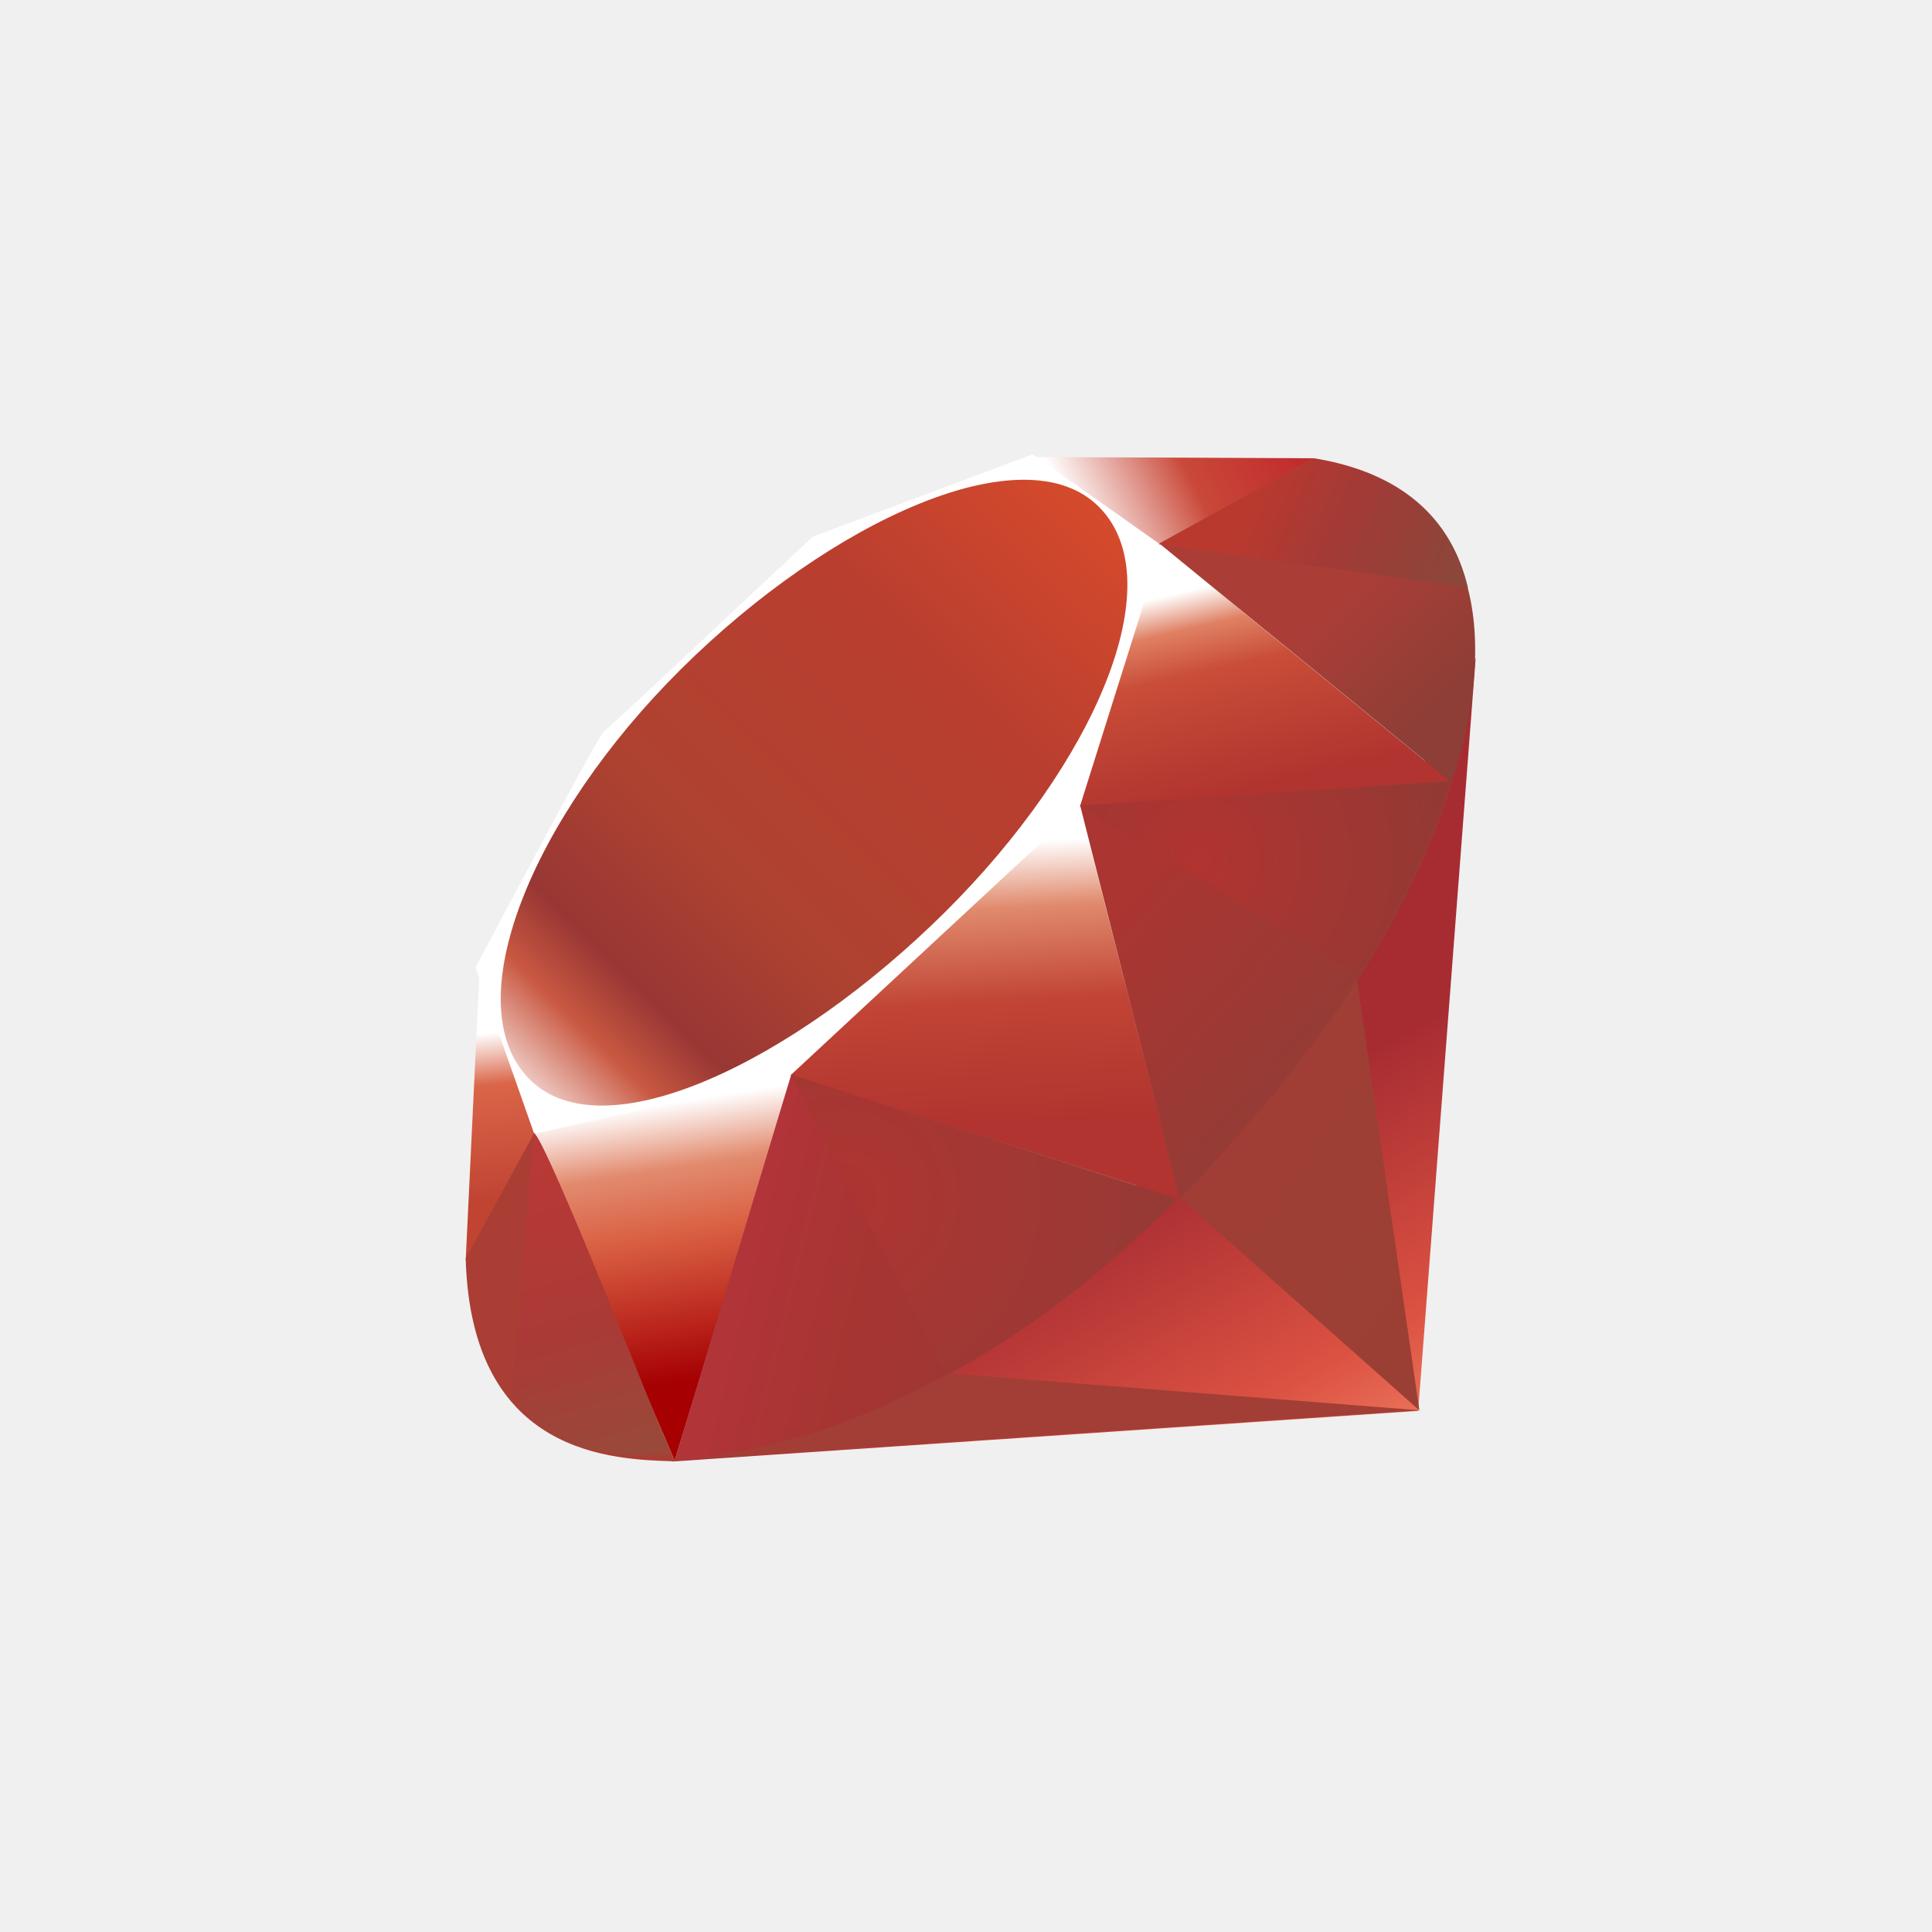
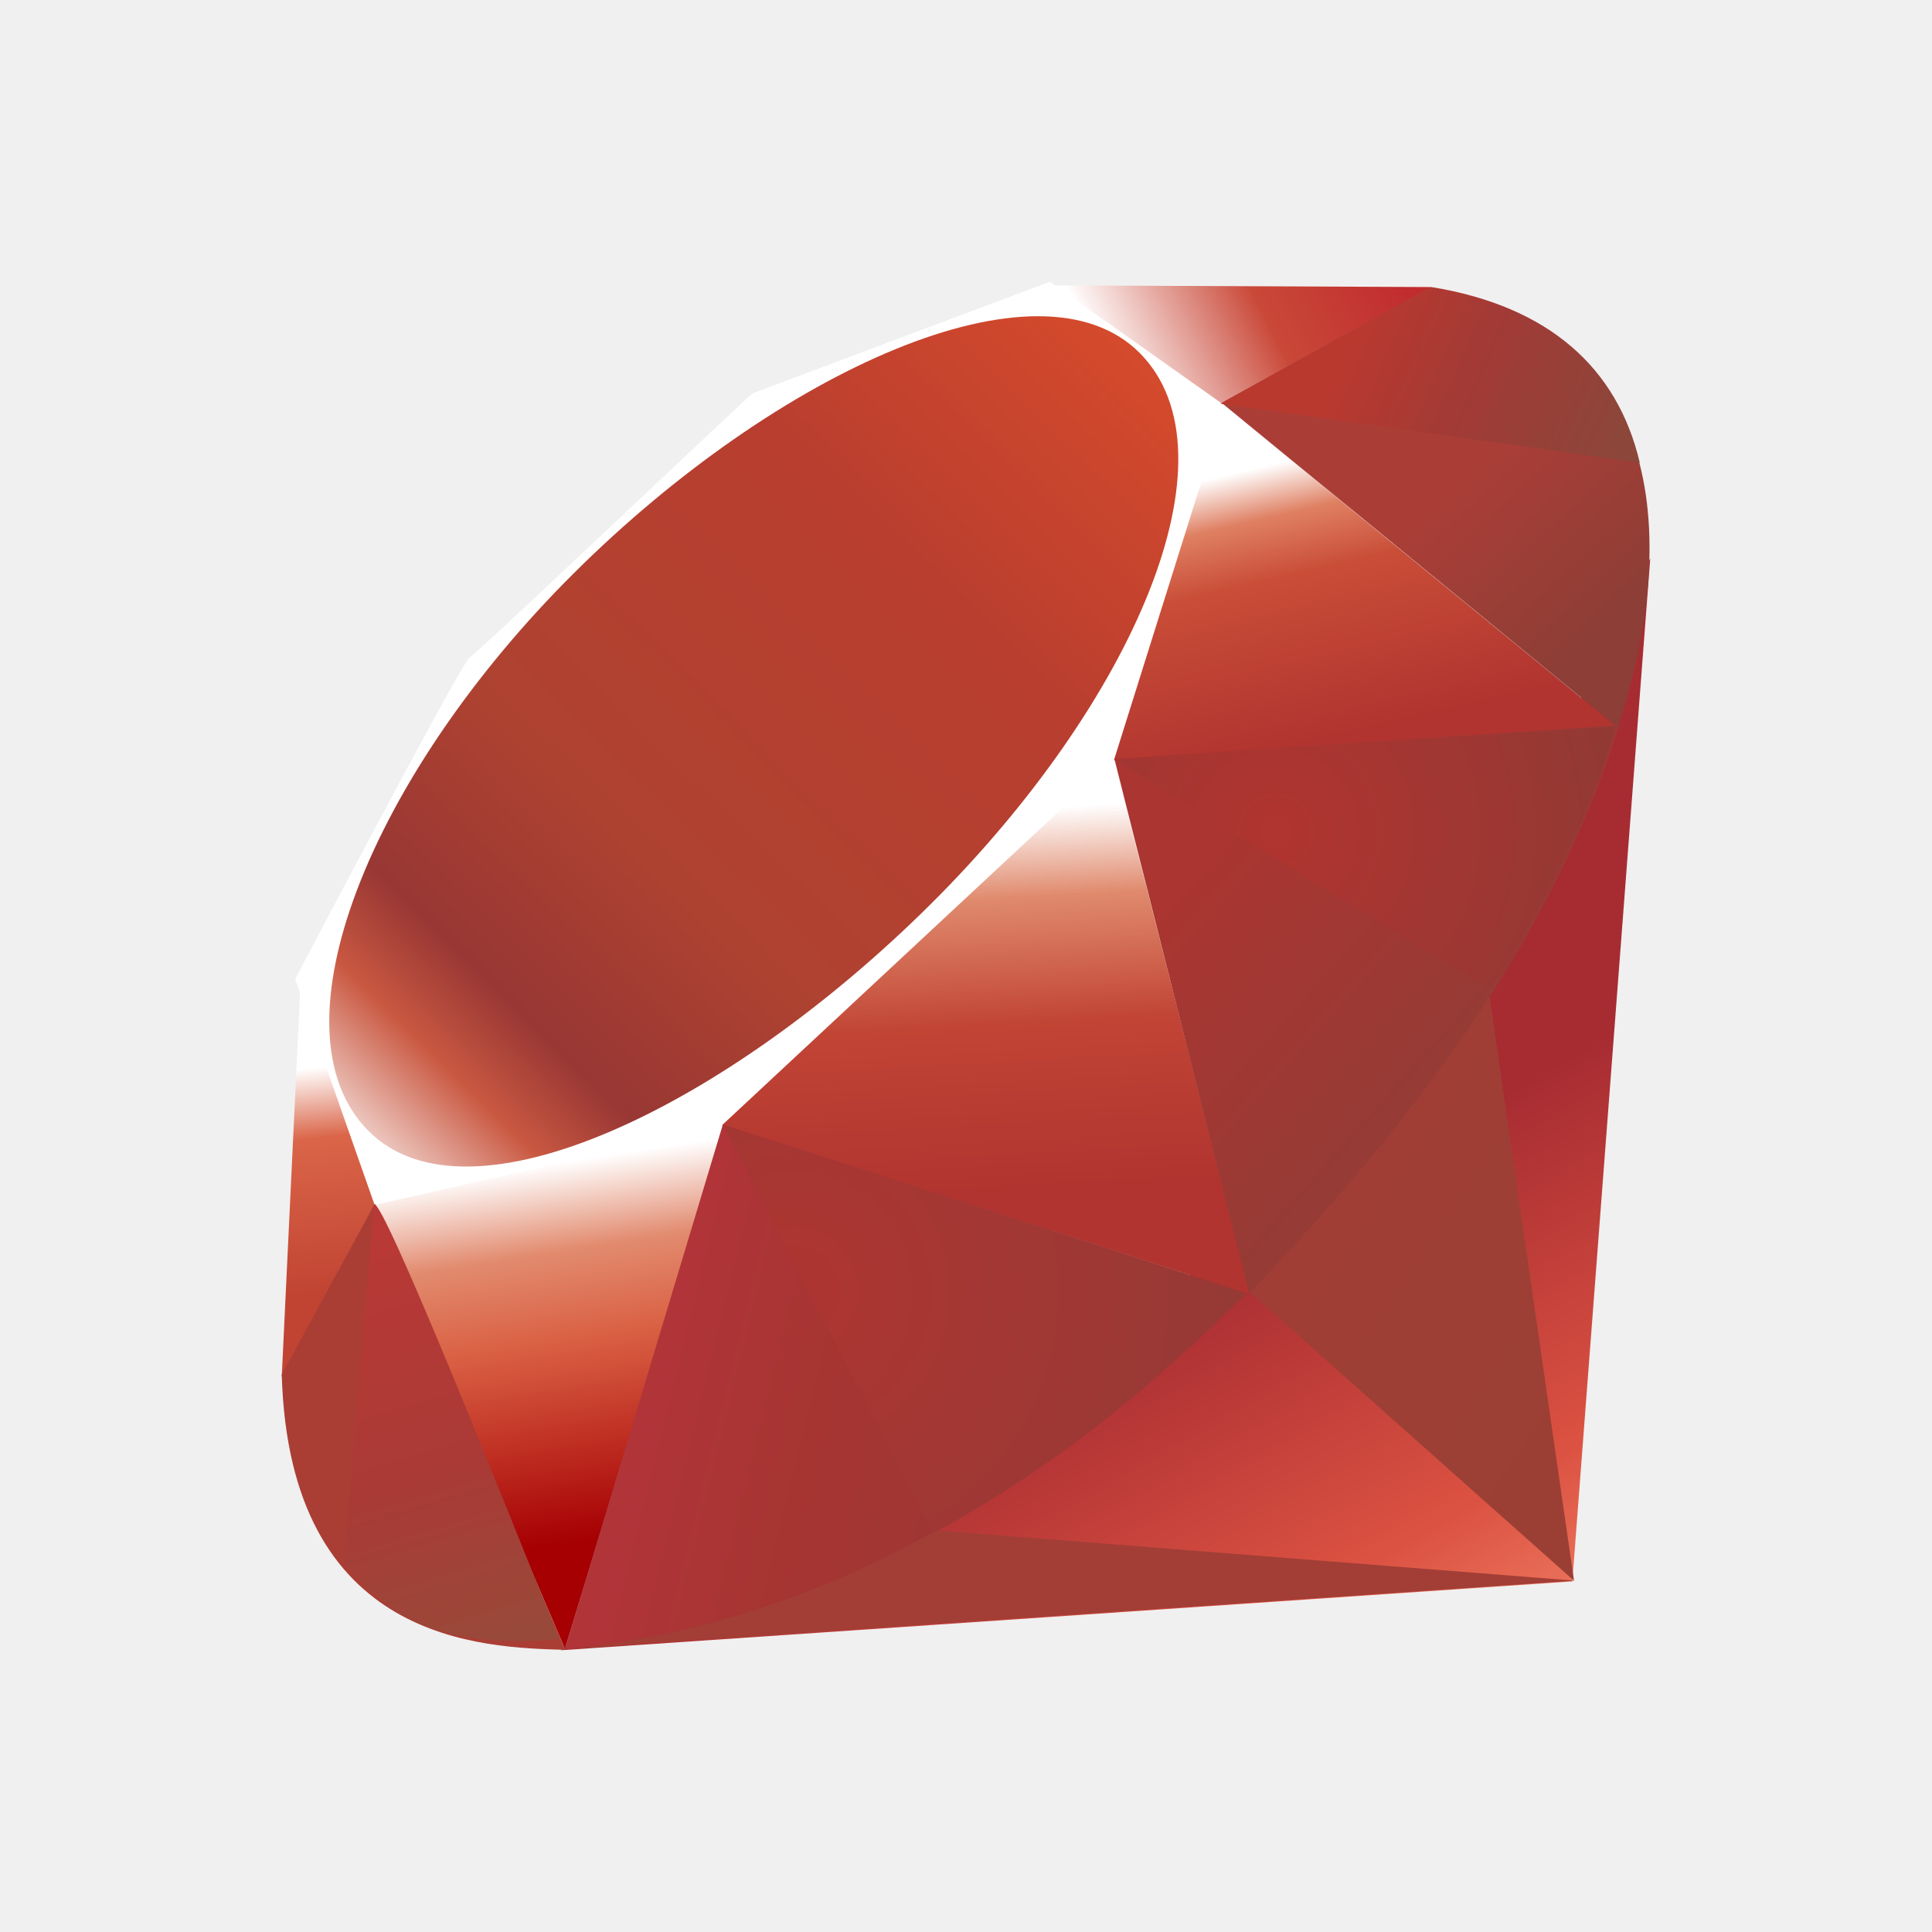
<svg xmlns="http://www.w3.org/2000/svg" width="24" height="24" viewBox="0 0 24 24" fill="none">
  <g clip-path="url(#clip0_1960:5404)">
-     <path fill-rule="evenodd" clip-rule="evenodd" d="M8.342 18.156L17.617 17.527L18.331 8.174L15.505 13.903L8.342 18.156Z" fill="url(#paint0_linear_1960:5404)" />
-     <path fill-rule="evenodd" clip-rule="evenodd" d="M14.664 14.886L17.632 17.52L16.835 12.018L14.664 14.886Z" fill="url(#paint1_linear_1960:5404)" />
-     <path fill-rule="evenodd" clip-rule="evenodd" d="M8.373 18.144L17.643 17.52L11.803 17.062L8.373 18.144Z" fill="url(#paint2_linear_1960:5404)" />
-     <path fill-rule="evenodd" clip-rule="evenodd" d="M6.629 14.052L8.381 18.146L9.84 13.366L6.629 14.052Z" fill="url(#paint3_linear_1960:5404)" />
-     <path fill-rule="evenodd" clip-rule="evenodd" d="M9.479 13.244L14.663 14.901L13.32 9.643L9.479 13.244Z" fill="url(#paint4_linear_1960:5404)" />
-     <path fill-rule="evenodd" clip-rule="evenodd" d="M13.384 10.02L18.027 9.717L14.395 6.75L13.384 10.02Z" fill="url(#paint5_linear_1960:5404)" />
-     <path fill-rule="evenodd" clip-rule="evenodd" d="M12.845 5.677L16.328 5.693L14.192 6.873L12.845 5.677Z" fill="url(#paint6_linear_1960:5404)" />
-     <path fill-rule="evenodd" clip-rule="evenodd" d="M5.956 12.08L5.785 15.656L6.679 14.024L5.956 12.08Z" fill="url(#paint7_linear_1960:5404)" />
-     <path fill-rule="evenodd" clip-rule="evenodd" d="M5.908 12.018L6.636 14.084L9.802 13.374L13.415 10.018L14.435 6.779L12.827 5.644L10.098 6.666C9.238 7.466 7.569 9.048 7.509 9.078C7.449 9.108 6.407 11.078 5.908 12.018Z" fill="white" />
-     <path fill-rule="evenodd" clip-rule="evenodd" d="M8.465 8.307C10.329 6.459 12.731 5.368 13.653 6.298C14.575 7.228 13.597 9.489 11.734 11.336C9.87 13.183 7.495 14.335 6.576 13.405C5.657 12.475 6.601 10.154 8.465 8.307Z" fill="url(#paint8_linear_1960:5404)" />
-     <path fill-rule="evenodd" clip-rule="evenodd" d="M8.381 18.144L9.829 13.349L14.636 14.893C12.898 16.523 10.965 17.901 8.381 18.144Z" fill="url(#paint9_linear_1960:5404)" />
-     <path fill-rule="evenodd" clip-rule="evenodd" d="M13.419 10.007L14.654 14.896C16.107 13.37 17.409 11.727 18.047 9.697L13.419 10.007Z" fill="url(#paint10_linear_1960:5404)" />
-     <path fill-rule="evenodd" clip-rule="evenodd" d="M18.035 9.722C18.529 8.231 18.64 6.093 16.314 5.696L14.402 6.751L18.035 9.722Z" fill="url(#paint11_linear_1960:5404)" />
-     <path fill-rule="evenodd" clip-rule="evenodd" d="M5.785 15.634C5.853 18.094 7.628 18.131 8.384 18.153L6.638 14.074L5.785 15.634Z" fill="#AA3E35" />
-     <path fill-rule="evenodd" clip-rule="evenodd" d="M13.426 10.014C14.542 10.7 16.791 12.077 16.836 12.104C16.907 12.143 17.806 10.588 18.01 9.709L13.426 10.014Z" fill="url(#paint12_radial_1960:5404)" />
-     <path fill-rule="evenodd" clip-rule="evenodd" d="M9.827 13.349L11.762 17.085C12.906 16.464 13.802 15.708 14.623 14.898L9.827 13.349Z" fill="url(#paint13_radial_1960:5404)" />
-     <path fill-rule="evenodd" clip-rule="evenodd" d="M6.63 14.079L6.354 17.344C6.872 18.05 7.584 18.112 8.33 18.057C7.791 16.712 6.712 14.024 6.63 14.079Z" fill="url(#paint14_linear_1960:5404)" />
-     <path fill-rule="evenodd" clip-rule="evenodd" d="M14.391 6.76L18.235 7.299C18.03 6.43 17.4 5.869 16.326 5.693L14.391 6.76Z" fill="url(#paint15_linear_1960:5404)" />
+     <path fill-rule="evenodd" clip-rule="evenodd" d="M6.965 20.5L19.532 19.645L20.5 6.937L16.671 14.72L6.965 20.5Z" fill="url(#paint0_linear_1960:5404)" />
+     <path fill-rule="evenodd" clip-rule="evenodd" d="M15.53 16.056L19.553 19.636L18.472 12.16L15.53 16.056Z" fill="url(#paint1_linear_1960:5404)" />
+     <path fill-rule="evenodd" clip-rule="evenodd" d="M7.007 20.484L19.567 19.636L11.654 19.013L7.007 20.484Z" fill="url(#paint2_linear_1960:5404)" />
+     <path fill-rule="evenodd" clip-rule="evenodd" d="M4.645 14.924L7.018 20.485L8.995 13.991L4.645 14.924Z" fill="url(#paint3_linear_1960:5404)" />
+     <path fill-rule="evenodd" clip-rule="evenodd" d="M8.505 13.826L15.53 16.078L13.71 8.933L8.505 13.826Z" fill="url(#paint4_linear_1960:5404)" />
+     <path fill-rule="evenodd" clip-rule="evenodd" d="M13.796 9.445L20.087 9.033L15.167 5.003L13.796 9.445Z" fill="url(#paint5_linear_1960:5404)" />
+     <path fill-rule="evenodd" clip-rule="evenodd" d="M13.066 3.545L17.786 3.566L14.892 5.17L13.066 3.545Z" fill="url(#paint6_linear_1960:5404)" />
+     <path fill-rule="evenodd" clip-rule="evenodd" d="M3.732 12.243L3.5 17.102L4.712 14.885L3.732 12.243Z" fill="url(#paint7_linear_1960:5404)" />
+     <path fill-rule="evenodd" clip-rule="evenodd" d="M3.667 12.16L4.653 14.967L8.943 14.002L13.838 9.442L15.22 5.042L13.042 3.5L9.344 4.888C8.179 5.975 5.918 8.125 5.836 8.165C5.755 8.206 4.343 10.883 3.667 12.16Z" fill="white" />
+     <path fill-rule="evenodd" clip-rule="evenodd" d="M7.131 7.118C9.656 4.607 12.912 3.124 14.161 4.388C15.41 5.652 14.085 8.724 11.56 11.233C9.035 13.743 5.817 15.308 4.572 14.044C3.327 12.78 4.606 9.628 7.131 7.118Z" fill="url(#paint8_linear_1960:5404)" />
+     <path fill-rule="evenodd" clip-rule="evenodd" d="M7.018 20.483L8.98 13.968L15.494 16.066C13.138 18.281 10.519 20.153 7.018 20.483Z" fill="url(#paint9_linear_1960:5404)" />
+     <path fill-rule="evenodd" clip-rule="evenodd" d="M13.844 9.427L15.517 16.07C17.486 13.997 19.25 11.765 20.115 9.007L13.844 9.427Z" fill="url(#paint10_linear_1960:5404)" />
+     <path fill-rule="evenodd" clip-rule="evenodd" d="M20.097 9.04C20.767 7.015 20.918 4.109 17.765 3.57L15.176 5.004L20.097 9.04Z" fill="url(#paint11_linear_1960:5404)" />
+     <path fill-rule="evenodd" clip-rule="evenodd" d="M3.5 17.073C3.593 20.416 5.998 20.465 7.022 20.495L4.656 14.953L3.5 17.073Z" fill="#AA3E35" />
+     <path fill-rule="evenodd" clip-rule="evenodd" d="M13.854 9.437C15.365 10.369 18.412 12.24 18.474 12.276C18.57 12.33 19.788 10.217 20.064 9.023L13.854 9.437Z" fill="url(#paint12_radial_1960:5404)" />
+     <path fill-rule="evenodd" clip-rule="evenodd" d="M8.977 13.968L11.599 19.044C13.149 18.201 14.363 17.174 15.475 16.073L8.977 13.968Z" fill="url(#paint13_radial_1960:5404)" />
+     <path fill-rule="evenodd" clip-rule="evenodd" d="M4.646 14.96L4.272 19.396C4.973 20.356 5.938 20.44 6.949 20.365C6.219 18.538 4.757 14.886 4.646 14.96Z" fill="url(#paint14_linear_1960:5404)" />
+     <path fill-rule="evenodd" clip-rule="evenodd" d="M15.161 5.015L20.37 5.748C20.092 4.567 19.238 3.804 17.783 3.566L15.161 5.015Z" fill="url(#paint15_linear_1960:5404)" />
  </g>
  <defs>
-     <linearGradient id="paint0_linear_1960:5404" x1="16.808" y1="19.294" x2="14.161" y2="14.62" gradientUnits="userSpaceOnUse">
+     <linearGradient id="paint0_linear_1960:5404" x1="18.436" y1="22.045" x2="14.834" y2="15.704" gradientUnits="userSpaceOnUse">
      <stop stop-color="#F68F71" />
      <stop offset="0.41" stop-color="#DC5242" />
      <stop offset="0.99" stop-color="#A72C32" />
      <stop offset="1" stop-color="#A72C32" />
    </linearGradient>
-     <linearGradient id="paint1_linear_1960:5404" x1="18.126" y1="15.369" x2="14.716" y2="13.079" gradientUnits="userSpaceOnUse">
+     <linearGradient id="paint1_linear_1960:5404" x1="20.222" y1="16.713" x2="15.593" y2="13.614" gradientUnits="userSpaceOnUse">
      <stop stop-color="#9B3F34" />
      <stop offset="0.99" stop-color="#A23E36" />
      <stop offset="1" stop-color="#A23E36" />
    </linearGradient>
-     <linearGradient id="paint2_linear_1960:5404" x1="1415.52" y1="252.754" x2="1394.25" y2="130.484" gradientUnits="userSpaceOnUse">
+     <linearGradient id="paint2_linear_1960:5404" x1="1913.58" y1="339.246" x2="1884.61" y2="173.145" gradientUnits="userSpaceOnUse">
      <stop stop-color="#9B3F34" />
      <stop offset="0.99" stop-color="#A23E36" />
      <stop offset="1" stop-color="#A23E36" />
    </linearGradient>
-     <linearGradient id="paint3_linear_1960:5404" x1="8.235" y1="13.711" x2="8.764" y2="17.148" gradientUnits="userSpaceOnUse">
+     <linearGradient id="paint3_linear_1960:5404" x1="6.82" y1="14.461" x2="7.541" y2="19.13" gradientUnits="userSpaceOnUse">
      <stop stop-color="white" />
      <stop offset="0.23" stop-color="#E28B6F" />
      <stop offset="0.46" stop-color="#DA6144" />
      <stop offset="0.99" stop-color="#A60003" />
      <stop offset="1" stop-color="#A60003" />
    </linearGradient>
-     <linearGradient id="paint4_linear_1960:5404" x1="11.872" y1="10.502" x2="12.067" y2="14.01" gradientUnits="userSpaceOnUse">
+     <linearGradient id="paint4_linear_1960:5404" x1="11.748" y1="10.1" x2="12.014" y2="14.866" gradientUnits="userSpaceOnUse">
      <stop stop-color="white" />
      <stop offset="0.23" stop-color="#E08A6D" />
      <stop offset="0.56" stop-color="#C14435" />
      <stop offset="0.99" stop-color="#B13430" />
      <stop offset="1" stop-color="#B13430" />
    </linearGradient>
-     <linearGradient id="paint5_linear_1960:5404" x1="15.1" y1="7.26" x2="15.684" y2="9.774" gradientUnits="userSpaceOnUse">
+     <linearGradient id="paint5_linear_1960:5404" x1="16.122" y1="5.696" x2="16.917" y2="9.111" gradientUnits="userSpaceOnUse">
      <stop stop-color="white" />
      <stop offset="0.18" stop-color="#DF8063" />
      <stop offset="0.4" stop-color="#C94D37" />
      <stop offset="0.99" stop-color="#B13430" />
      <stop offset="1" stop-color="#B13430" />
    </linearGradient>
-     <linearGradient id="paint6_linear_1960:5404" x1="13.319" y1="6.375" x2="15.832" y2="5.118" gradientUnits="userSpaceOnUse">
+     <linearGradient id="paint6_linear_1960:5404" x1="13.709" y1="4.493" x2="17.118" y2="2.793" gradientUnits="userSpaceOnUse">
      <stop stop-color="white" />
      <stop offset="0.54" stop-color="#C94838" />
      <stop offset="0.99" stop-color="#C12D2F" />
      <stop offset="1" stop-color="#C12D2F" />
    </linearGradient>
-     <linearGradient id="paint7_linear_1960:5404" x1="6.032" y1="12.836" x2="6.239" y2="14.907" gradientUnits="userSpaceOnUse">
+     <linearGradient id="paint7_linear_1960:5404" x1="3.835" y1="13.271" x2="4.117" y2="16.085" gradientUnits="userSpaceOnUse">
      <stop stop-color="white" />
      <stop offset="0.31" stop-color="#DA6548" />
      <stop offset="0.99" stop-color="#C14433" />
      <stop offset="1" stop-color="#C14433" />
    </linearGradient>
-     <linearGradient id="paint8_linear_1960:5404" x1="4.609" y1="15.467" x2="14.335" y2="5.466" gradientUnits="userSpaceOnUse">
+     <linearGradient id="paint8_linear_1960:5404" x1="1.907" y1="16.846" x2="15.122" y2="3.295" gradientUnits="userSpaceOnUse">
      <stop stop-color="#BD0012" />
      <stop offset="0.07" stop-color="white" />
      <stop offset="0.17" stop-color="white" />
      <stop offset="0.27" stop-color="#C95841" />
      <stop offset="0.33" stop-color="#983734" />
      <stop offset="0.46" stop-color="#AE4231" />
      <stop offset="0.72" stop-color="#B93E2F" />
      <stop offset="0.99" stop-color="#DE4E2B" />
      <stop offset="1" stop-color="#DE4E2B" />
    </linearGradient>
-     <linearGradient id="paint9_linear_1960:5404" x1="12.059" y1="16.475" x2="9.129" y2="15.752" gradientUnits="userSpaceOnUse">
+     <linearGradient id="paint9_linear_1960:5404" x1="12.002" y1="18.216" x2="8.031" y2="17.239" gradientUnits="userSpaceOnUse">
      <stop stop-color="#9F3633" />
      <stop offset="0.54" stop-color="#A73532" />
      <stop offset="0.99" stop-color="#B13439" />
      <stop offset="1" stop-color="#B13439" />
    </linearGradient>
-     <linearGradient id="paint10_linear_1960:5404" x1="17.09" y1="12.959" x2="14.488" y2="10.627" gradientUnits="userSpaceOnUse">
+     <linearGradient id="paint10_linear_1960:5404" x1="18.818" y1="13.439" x2="15.283" y2="10.279" gradientUnits="userSpaceOnUse">
      <stop stop-color="#923C36" />
      <stop offset="0.99" stop-color="#AA3531" />
      <stop offset="1" stop-color="#AA3531" />
    </linearGradient>
-     <linearGradient id="paint11_linear_1960:5404" x1="18.046" y1="8.68" x2="16.75" y2="7.294" gradientUnits="userSpaceOnUse">
+     <linearGradient id="paint11_linear_1960:5404" x1="20.113" y1="7.625" x2="18.351" y2="5.746" gradientUnits="userSpaceOnUse">
      <stop stop-color="#8D3E36" />
      <stop offset="0.99" stop-color="#AA3E37" />
      <stop offset="1" stop-color="#AA3E37" />
    </linearGradient>
-     <radialGradient id="paint12_radial_1960:5404" cx="0" cy="0" r="1" gradientUnits="userSpaceOnUse" gradientTransform="translate(14.8929 10.6718) scale(3.18912)">
+     <radialGradient id="paint12_radial_1960:5404" cx="0" cy="0" r="1" gradientUnits="userSpaceOnUse" gradientTransform="translate(15.8407 10.3308) scale(4.321 4.33303)">
      <stop stop-color="#B13430" />
      <stop offset="0.99" stop-color="#923934" />
      <stop offset="1" stop-color="#923934" />
    </radialGradient>
-     <radialGradient id="paint13_radial_1960:5404" cx="0" cy="0" r="1" gradientUnits="userSpaceOnUse" gradientTransform="translate(10.4764 14.8742) scale(4.2397)">
+     <radialGradient id="paint13_radial_1960:5404" cx="0" cy="0" r="1" gradientUnits="userSpaceOnUse" gradientTransform="translate(9.85689 16.0405) scale(5.74446 5.76045)">
      <stop stop-color="#AE3531" />
      <stop offset="0.99" stop-color="#953A36" />
      <stop offset="1" stop-color="#953A36" />
    </radialGradient>
-     <linearGradient id="paint14_linear_1960:5404" x1="7.473" y1="18.141" x2="6.417" y2="14.557" gradientUnits="userSpaceOnUse">
+     <linearGradient id="paint14_linear_1960:5404" x1="5.789" y1="20.479" x2="4.35" y2="15.612" gradientUnits="userSpaceOnUse">
      <stop stop-color="#994939" />
      <stop offset="0.43" stop-color="#AA3A36" />
      <stop offset="0.99" stop-color="#B83936" />
      <stop offset="1" stop-color="#B83936" />
    </linearGradient>
-     <linearGradient id="paint15_linear_1960:5404" x1="15.577" y1="6.265" x2="17.946" y2="7.31" gradientUnits="userSpaceOnUse">
+     <linearGradient id="paint15_linear_1960:5404" x1="16.769" y1="4.343" x2="19.98" y2="5.757" gradientUnits="userSpaceOnUse">
      <stop stop-color="#B9392F" />
      <stop offset="0.44" stop-color="#A23A36" />
      <stop offset="0.99" stop-color="#8D463A" />
      <stop offset="1" stop-color="#8D463A" />
    </linearGradient>
    <clipPath id="clip0_1960:5404">
-       <rect width="12.547" height="12.512" fill="white" transform="translate(5.78467 5.64429)" />
+       <rect width="17" height="17" fill="white" transform="translate(3.5 3.5)" />
    </clipPath>
  </defs>
</svg>
